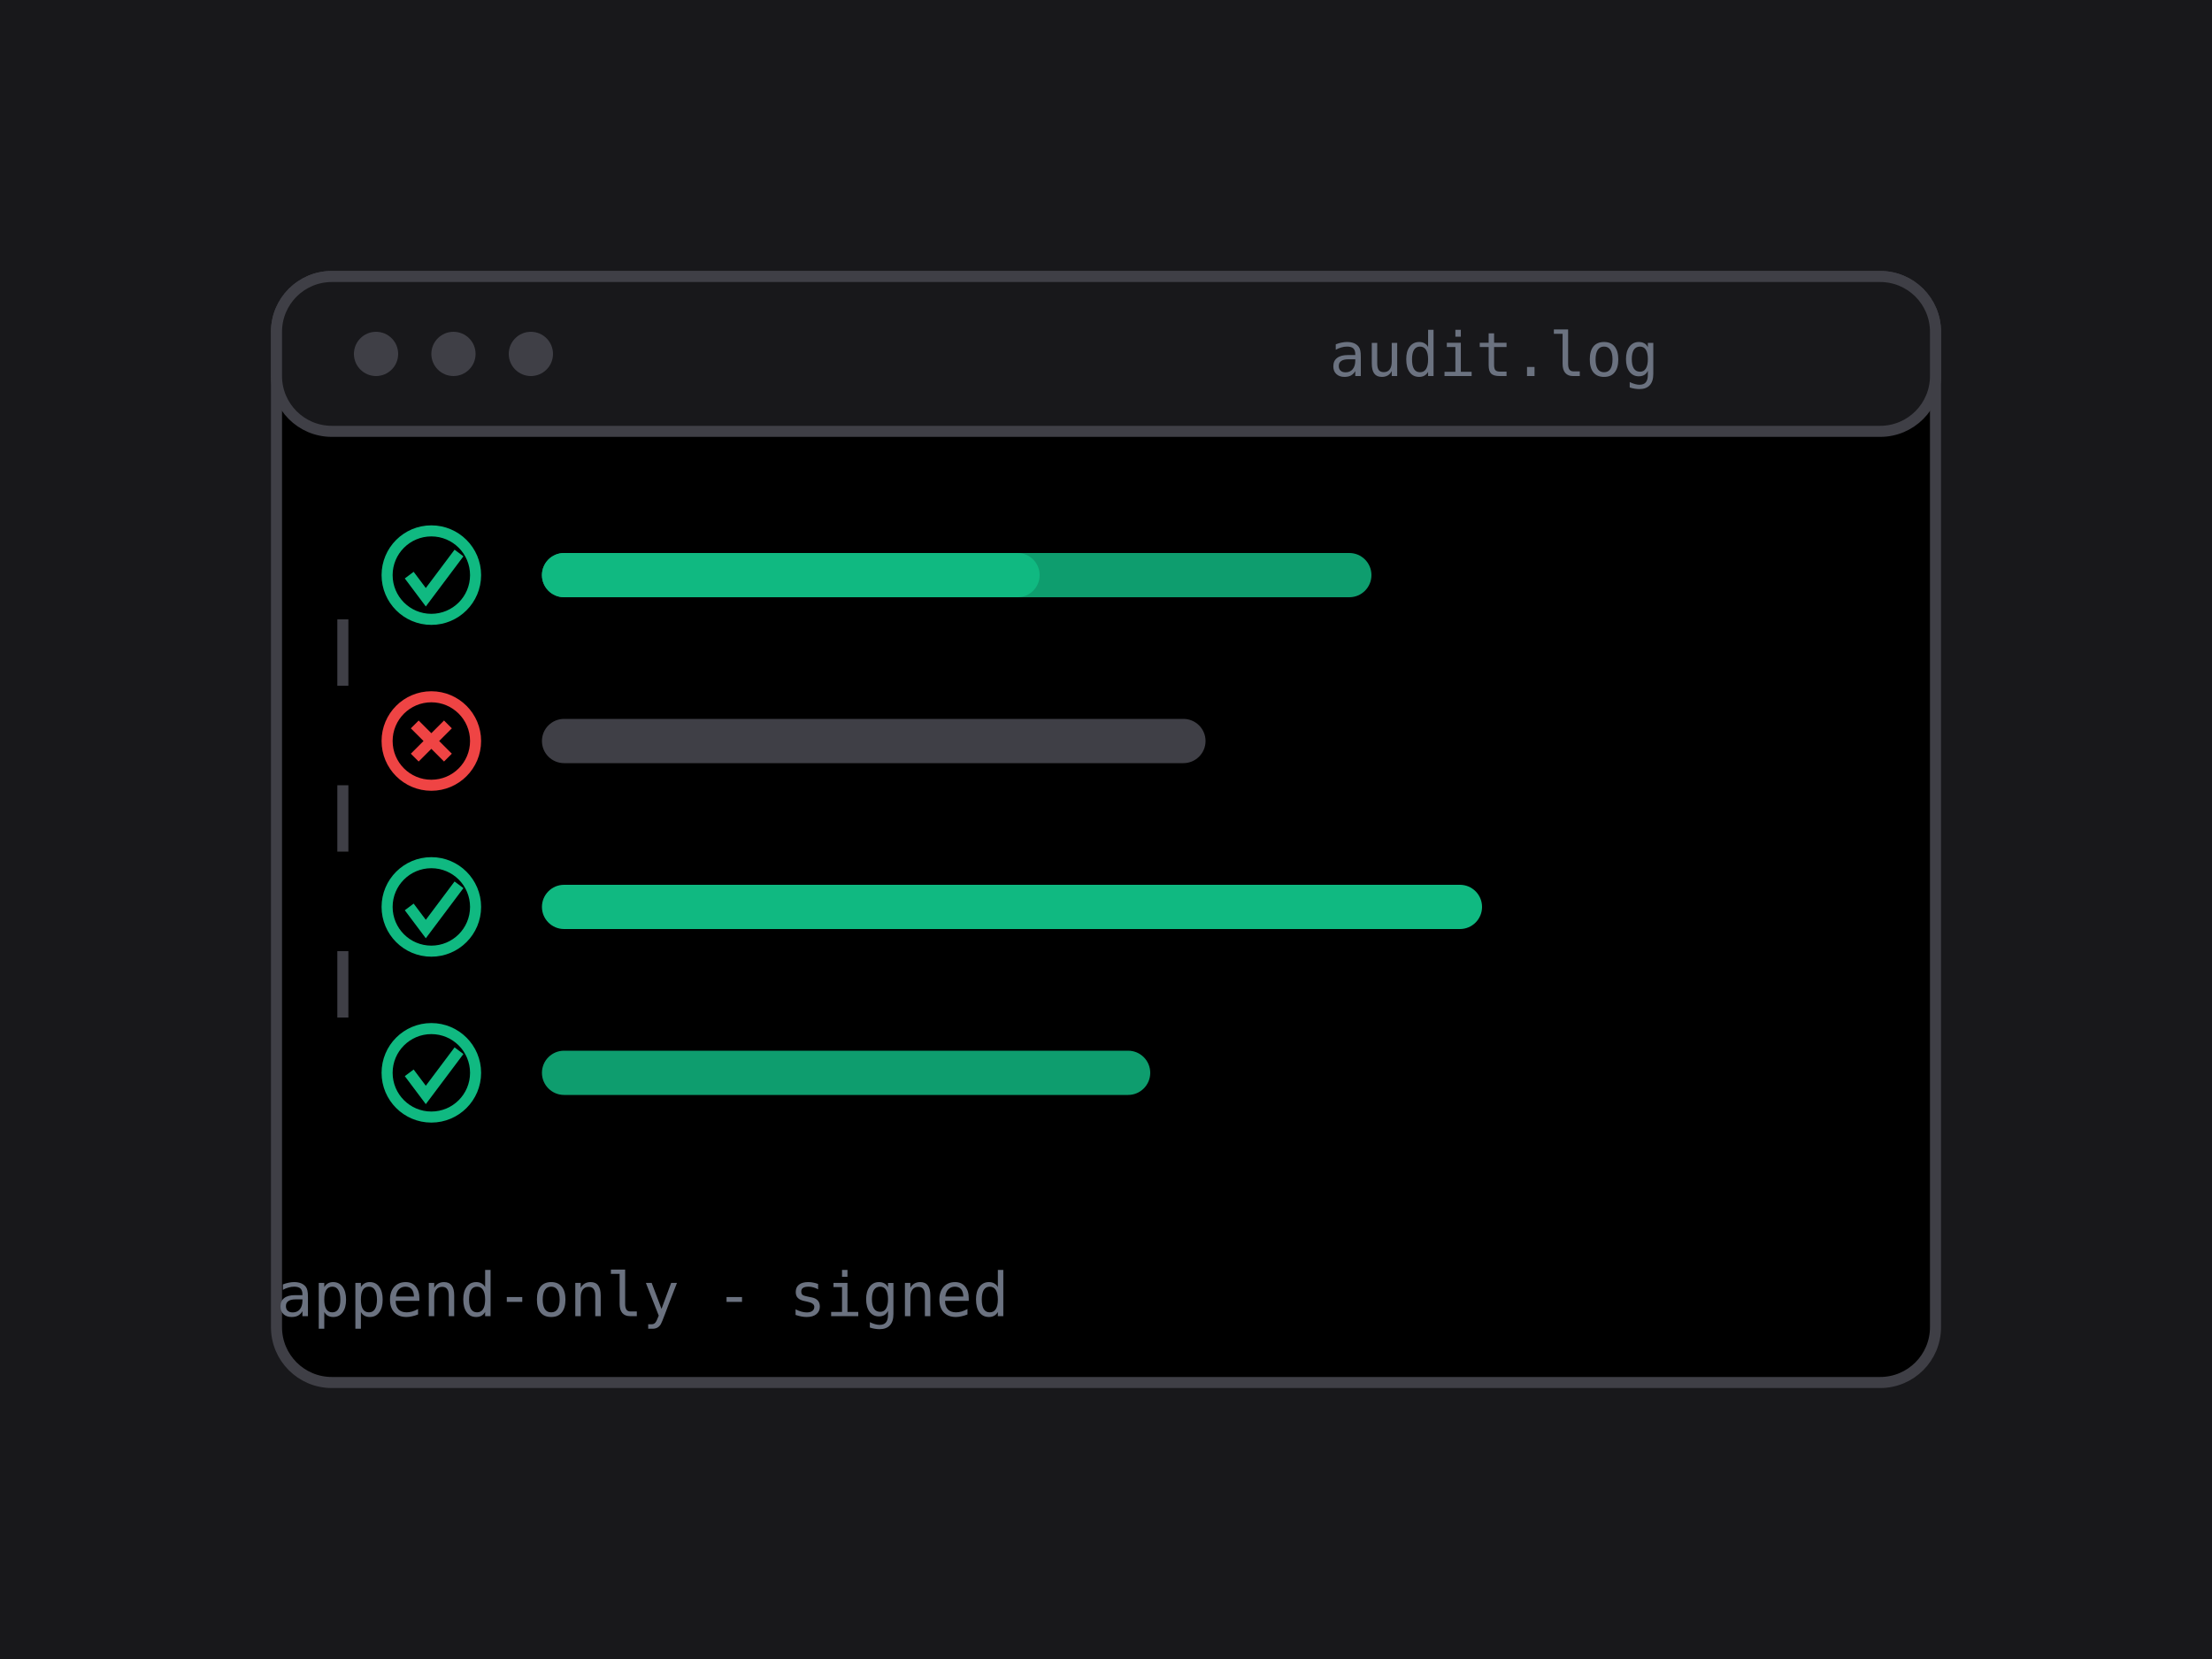
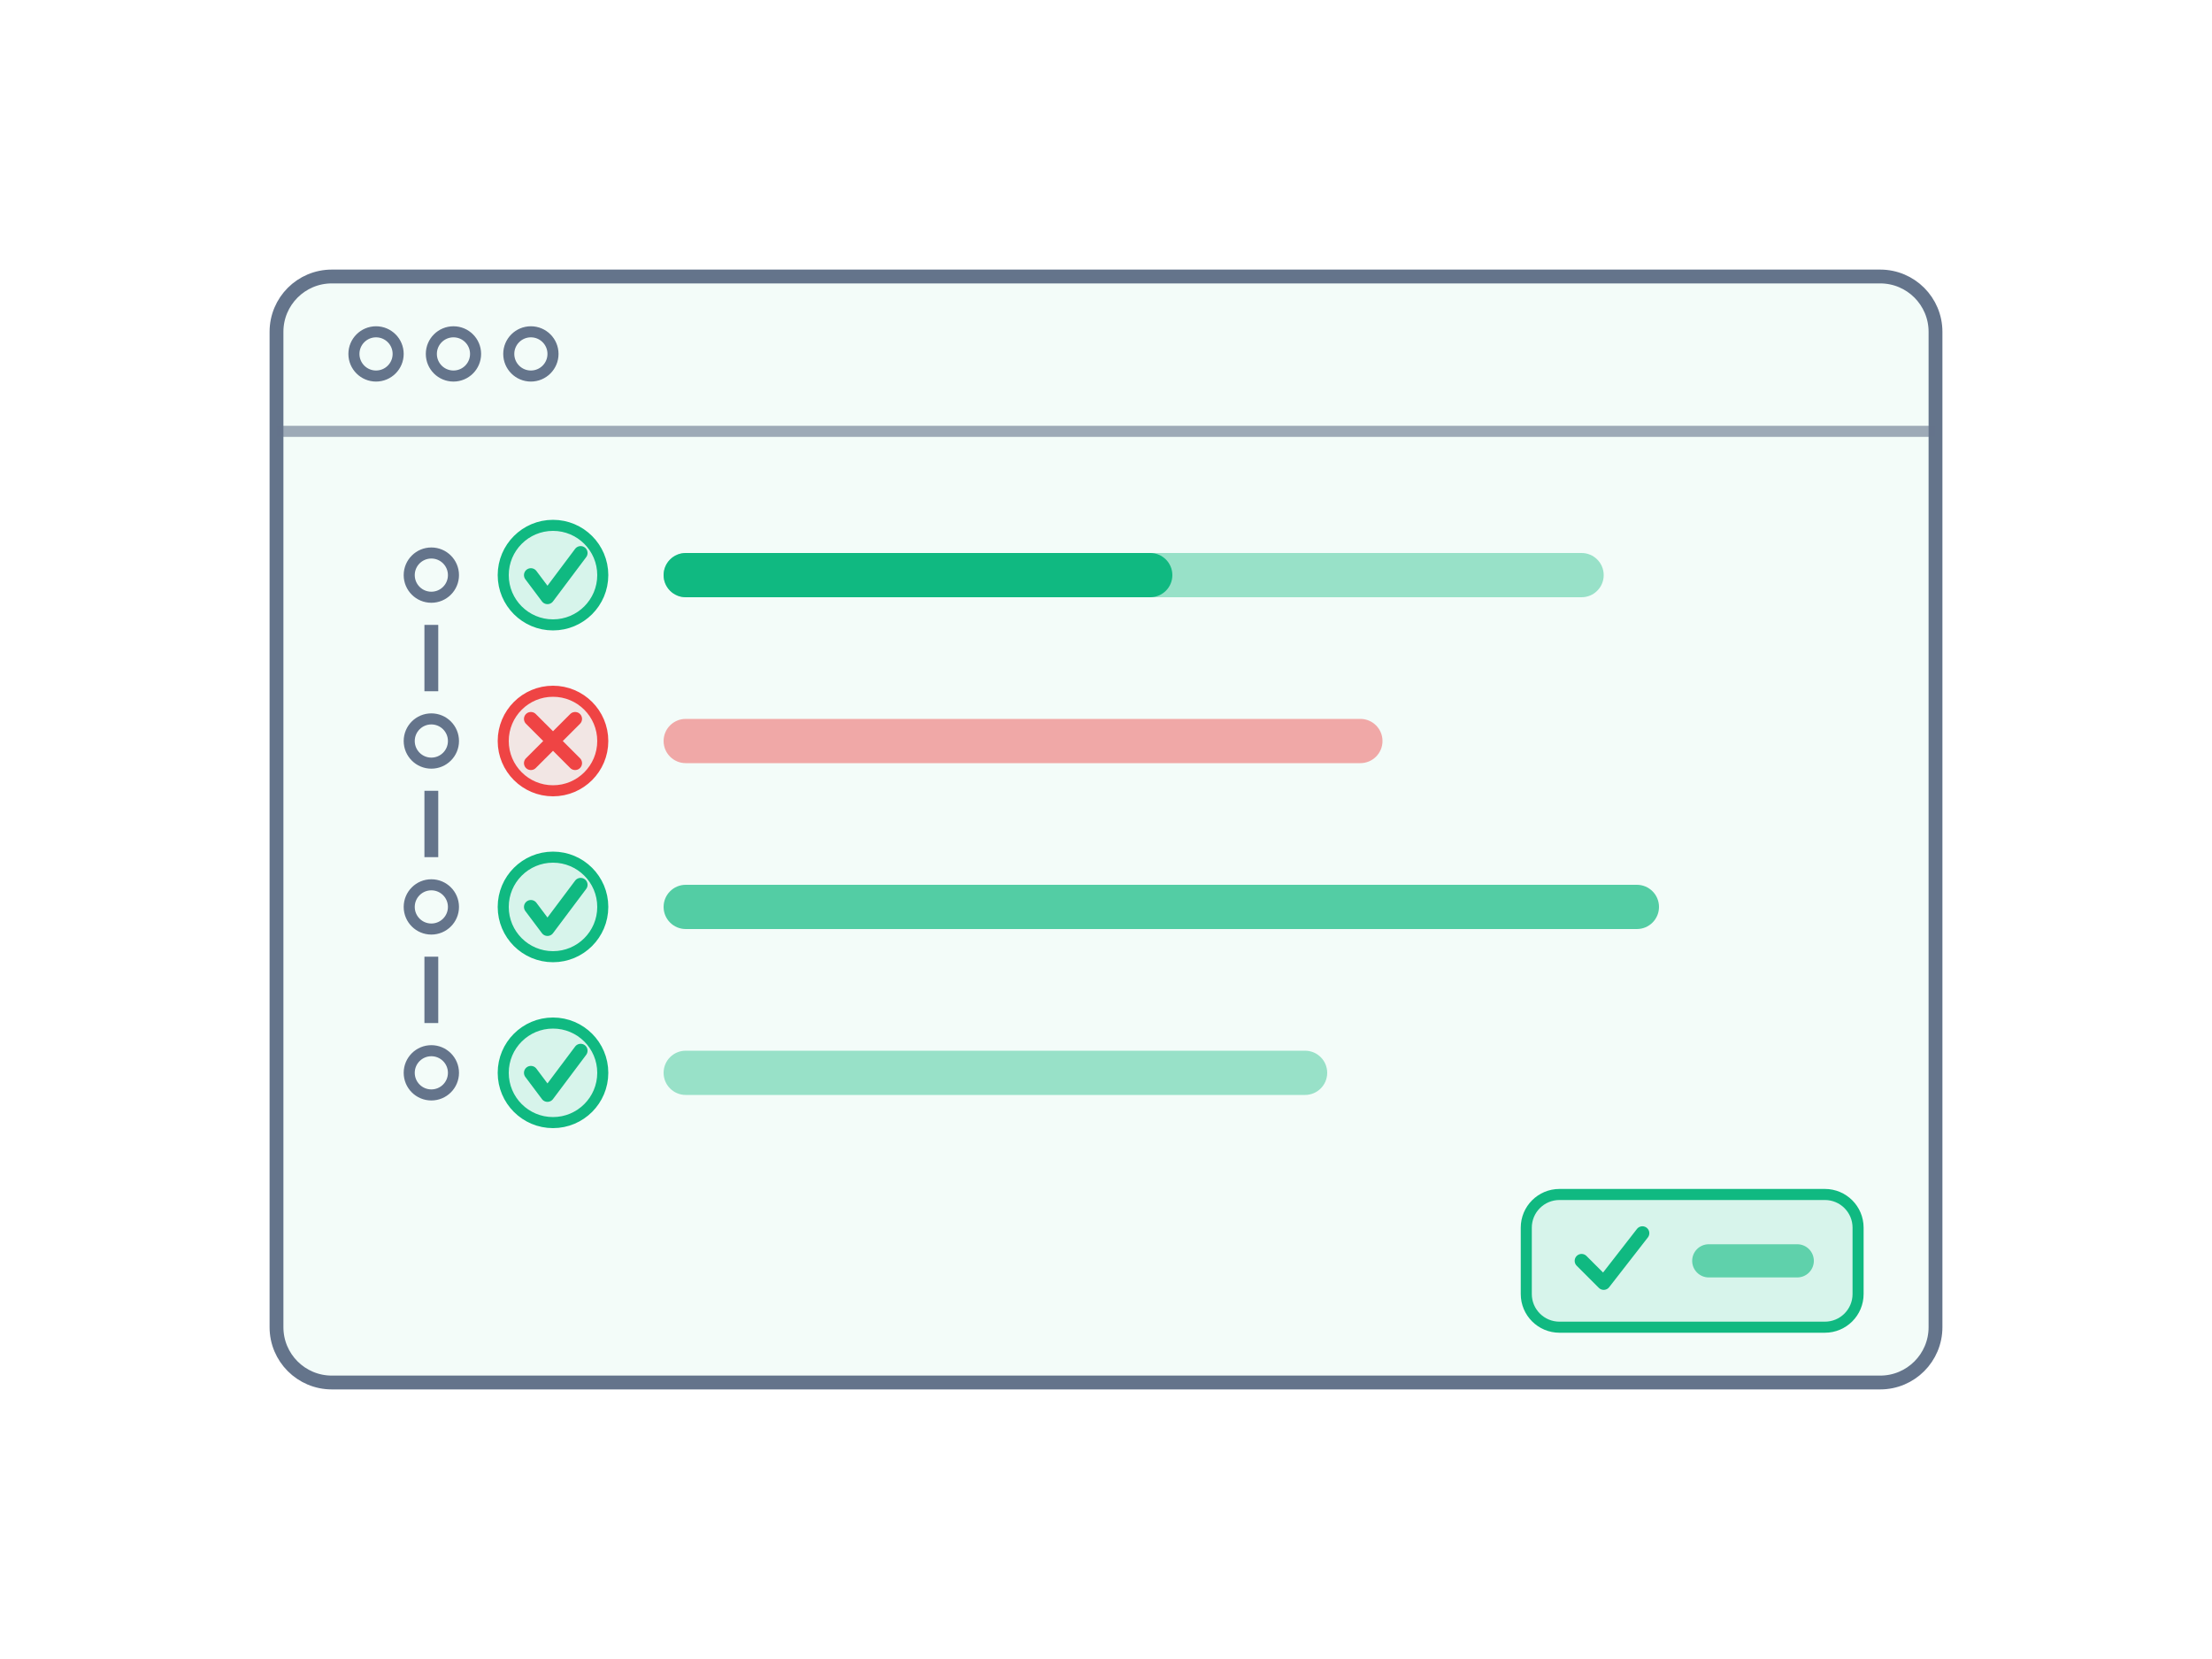
<svg xmlns="http://www.w3.org/2000/svg" width="400" height="300" viewBox="0 0 400 300" fill="none" role="img" aria-label="Signed audit trail">
-   <rect width="400" height="300" fill="#18181b" />
-   <rect x="50" y="50" width="300" height="200" rx="10" fill="#000000" stroke="#3f3f46" stroke-width="2" />
-   <rect x="50" y="50" width="300" height="28" rx="10" fill="#18181b" stroke="#3f3f46" stroke-width="2" />
-   <circle cx="68" cy="64" r="4" fill="#3f3f46" />
-   <circle cx="82" cy="64" r="4" fill="#3f3f46" />
-   <circle cx="96" cy="64" r="4" fill="#3f3f46" />
-   <text x="300" y="68" fill="#6b7280" font-family="monospace" font-size="11" text-anchor="end">audit.log</text>
-   <g font-family="monospace" font-size="12">
-     <circle cx="78" cy="104" r="8" fill="none" stroke="#10b981" stroke-width="2" />
-     <path d="M74 104 l3 4 l6 -8" stroke="#10b981" stroke-width="2" fill="none" />
-     <rect x="98" y="100" width="150" height="8" rx="4" fill="#10b981" opacity="0.85" />
-     <rect x="98" y="100" width="90" height="8" rx="4" fill="#10b981" />
-     <circle cx="78" cy="134" r="8" fill="none" stroke="#ef4444" stroke-width="2" />
-     <path d="M75 131 l6 6 m0 -6 l-6 6" stroke="#ef4444" stroke-width="2" />
-     <rect x="98" y="130" width="120" height="8" rx="4" fill="#3f3f46" />
-     <circle cx="78" cy="164" r="8" fill="none" stroke="#10b981" stroke-width="2" />
-     <path d="M74 164 l3 4 l6 -8" stroke="#10b981" stroke-width="2" fill="none" />
-     <rect x="98" y="160" width="170" height="8" rx="4" fill="#10b981" />
-     <circle cx="78" cy="194" r="8" fill="none" stroke="#10b981" stroke-width="2" />
-     <path d="M74 194 l3 4 l6 -8" stroke="#10b981" stroke-width="2" fill="none" />
-     <rect x="98" y="190" width="110" height="8" rx="4" fill="#10b981" opacity="0.85" />
+   <rect x="50" y="50" width="300" height="200" rx="10" fill="#10b981" fill-opacity="0.05" stroke="#64748b" stroke-width="2.5" />
+   <path d="M50 78 H350" stroke="#64748b" stroke-width="2" stroke-opacity="0.6" />
+   <circle cx="68" cy="64" r="4" fill="none" stroke="#64748b" stroke-width="2" />
+   <circle cx="82" cy="64" r="4" fill="none" stroke="#64748b" stroke-width="2" />
+   <circle cx="96" cy="64" r="4" fill="none" stroke="#64748b" stroke-width="2" />
+   <circle cx="100" cy="104" r="9" fill="#10b981" fill-opacity="0.12" stroke="#10b981" stroke-width="2" />
+   <path d="M96 104 l3 4 l6 -8" stroke="#10b981" stroke-width="2.5" fill="none" stroke-linecap="round" stroke-linejoin="round" />
+   <rect x="120" y="100" width="170" height="8" rx="4" fill="#10b981" fill-opacity="0.4" />
+   <rect x="120" y="100" width="92" height="8" rx="4" fill="#10b981" />
+   <circle cx="100" cy="134" r="9" fill="#ef4444" fill-opacity="0.12" stroke="#ef4444" stroke-width="2" />
+   <path d="M96 130 l8 8 m0 -8 l-8 8" stroke="#ef4444" stroke-width="2.5" stroke-linecap="round" />
+   <rect x="120" y="130" width="130" height="8" rx="4" fill="#ef4444" fill-opacity="0.45" />
+   <circle cx="100" cy="164" r="9" fill="#10b981" fill-opacity="0.12" stroke="#10b981" stroke-width="2" />
+   <path d="M96 164 l3 4 l6 -8" stroke="#10b981" stroke-width="2.5" fill="none" stroke-linecap="round" stroke-linejoin="round" />
+   <rect x="120" y="160" width="180" height="8" rx="4" fill="#10b981" fill-opacity="0.7" />
+   <circle cx="100" cy="194" r="9" fill="#10b981" fill-opacity="0.12" stroke="#10b981" stroke-width="2" />
+   <path d="M96 194 l3 4 l6 -8" stroke="#10b981" stroke-width="2.5" fill="none" stroke-linecap="round" stroke-linejoin="round" />
+   <rect x="120" y="190" width="120" height="8" rx="4" fill="#10b981" fill-opacity="0.4" />
+   <g stroke="#64748b" stroke-width="2.5" fill="none">
+     <path d="M78 113 V 125" />
+     <path d="M78 143 V 155" />
+     <path d="M78 173 V 185" />
  </g>
-   <g stroke="#3f3f46" stroke-width="2" fill="none">
-     <path d="M62 112 V 124" />
-     <path d="M62 142 V 154" />
-     <path d="M62 172 V 184" />
-   </g>
-   <text x="50" y="238" fill="#6b7280" font-family="monospace" font-size="11">append-only - signed</text>
+   <circle cx="78" cy="104" r="4" fill="none" stroke="#64748b" stroke-width="2" />
+   <circle cx="78" cy="134" r="4" fill="none" stroke="#64748b" stroke-width="2" />
+   <circle cx="78" cy="164" r="4" fill="none" stroke="#64748b" stroke-width="2" />
+   <circle cx="78" cy="194" r="4" fill="none" stroke="#64748b" stroke-width="2" />
+   <rect x="276" y="216" width="60" height="24" rx="6" fill="#10b981" fill-opacity="0.12" stroke="#10b981" stroke-width="2" />
+   <path d="M286 228 l4 4 7 -9" fill="none" stroke="#10b981" stroke-width="2.5" stroke-linecap="round" stroke-linejoin="round" />
+   <rect x="306" y="225" width="22" height="6" rx="3" fill="#10b981" fill-opacity="0.6" />
</svg>
